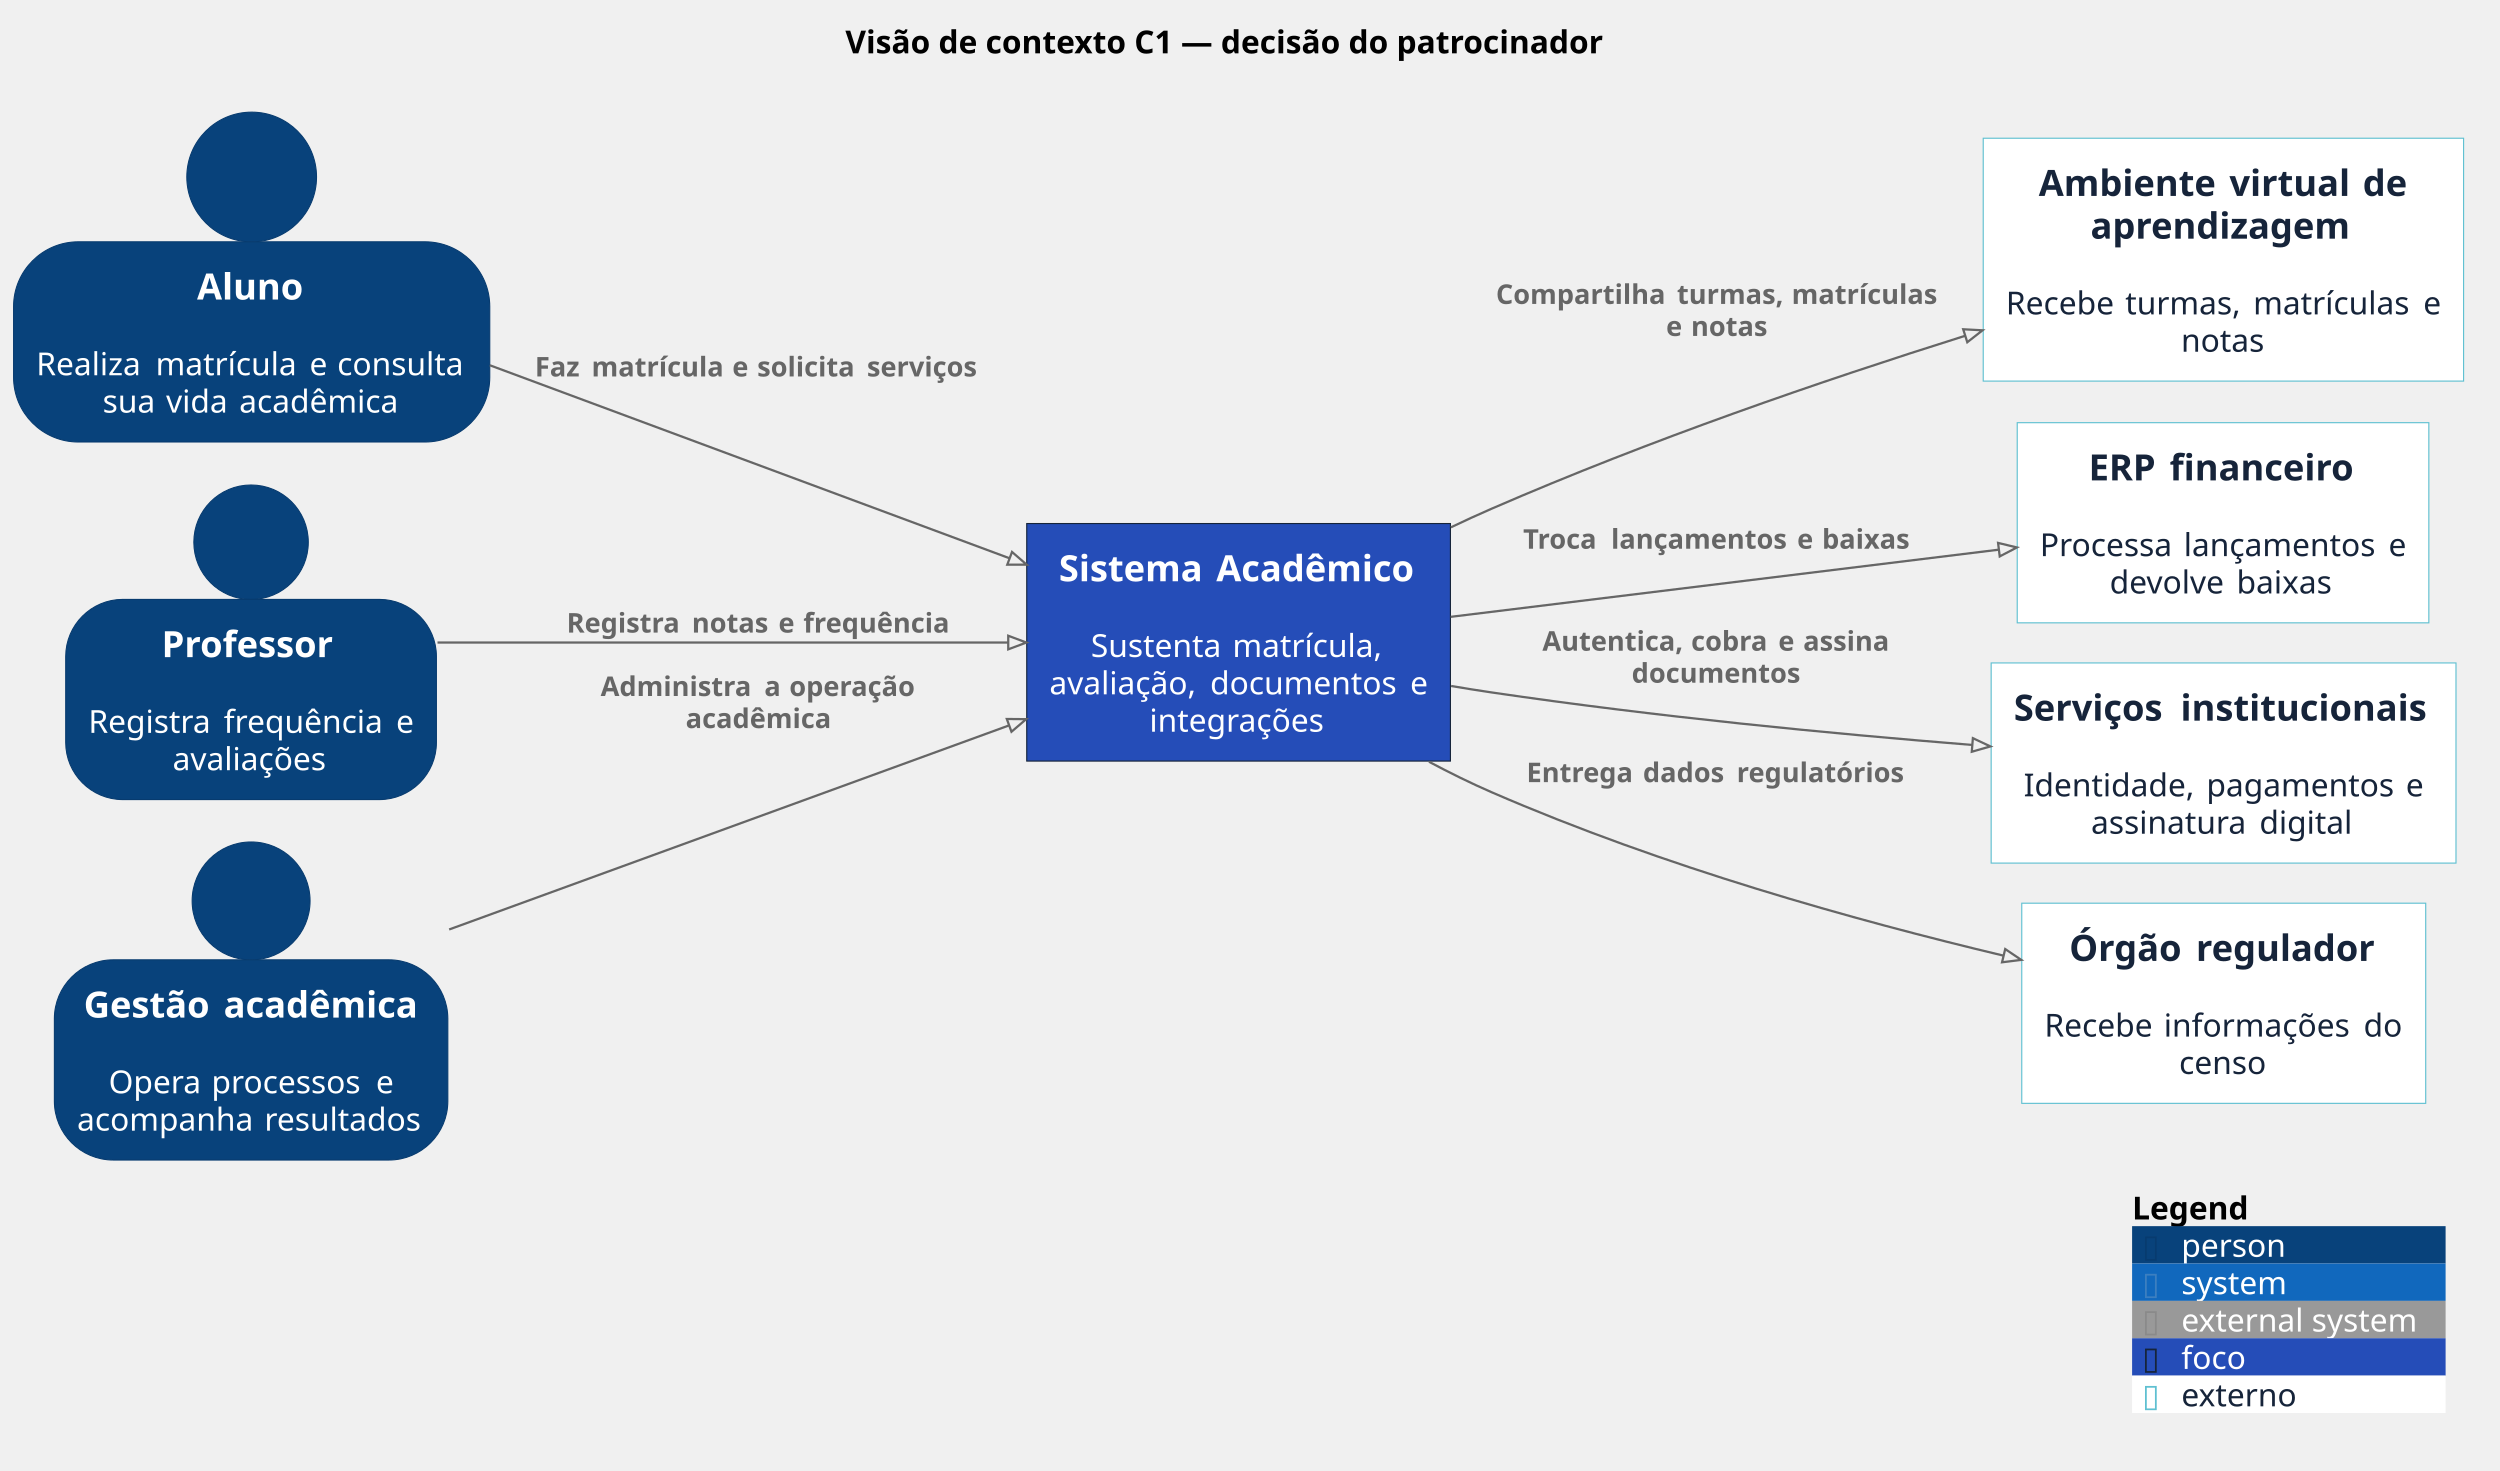
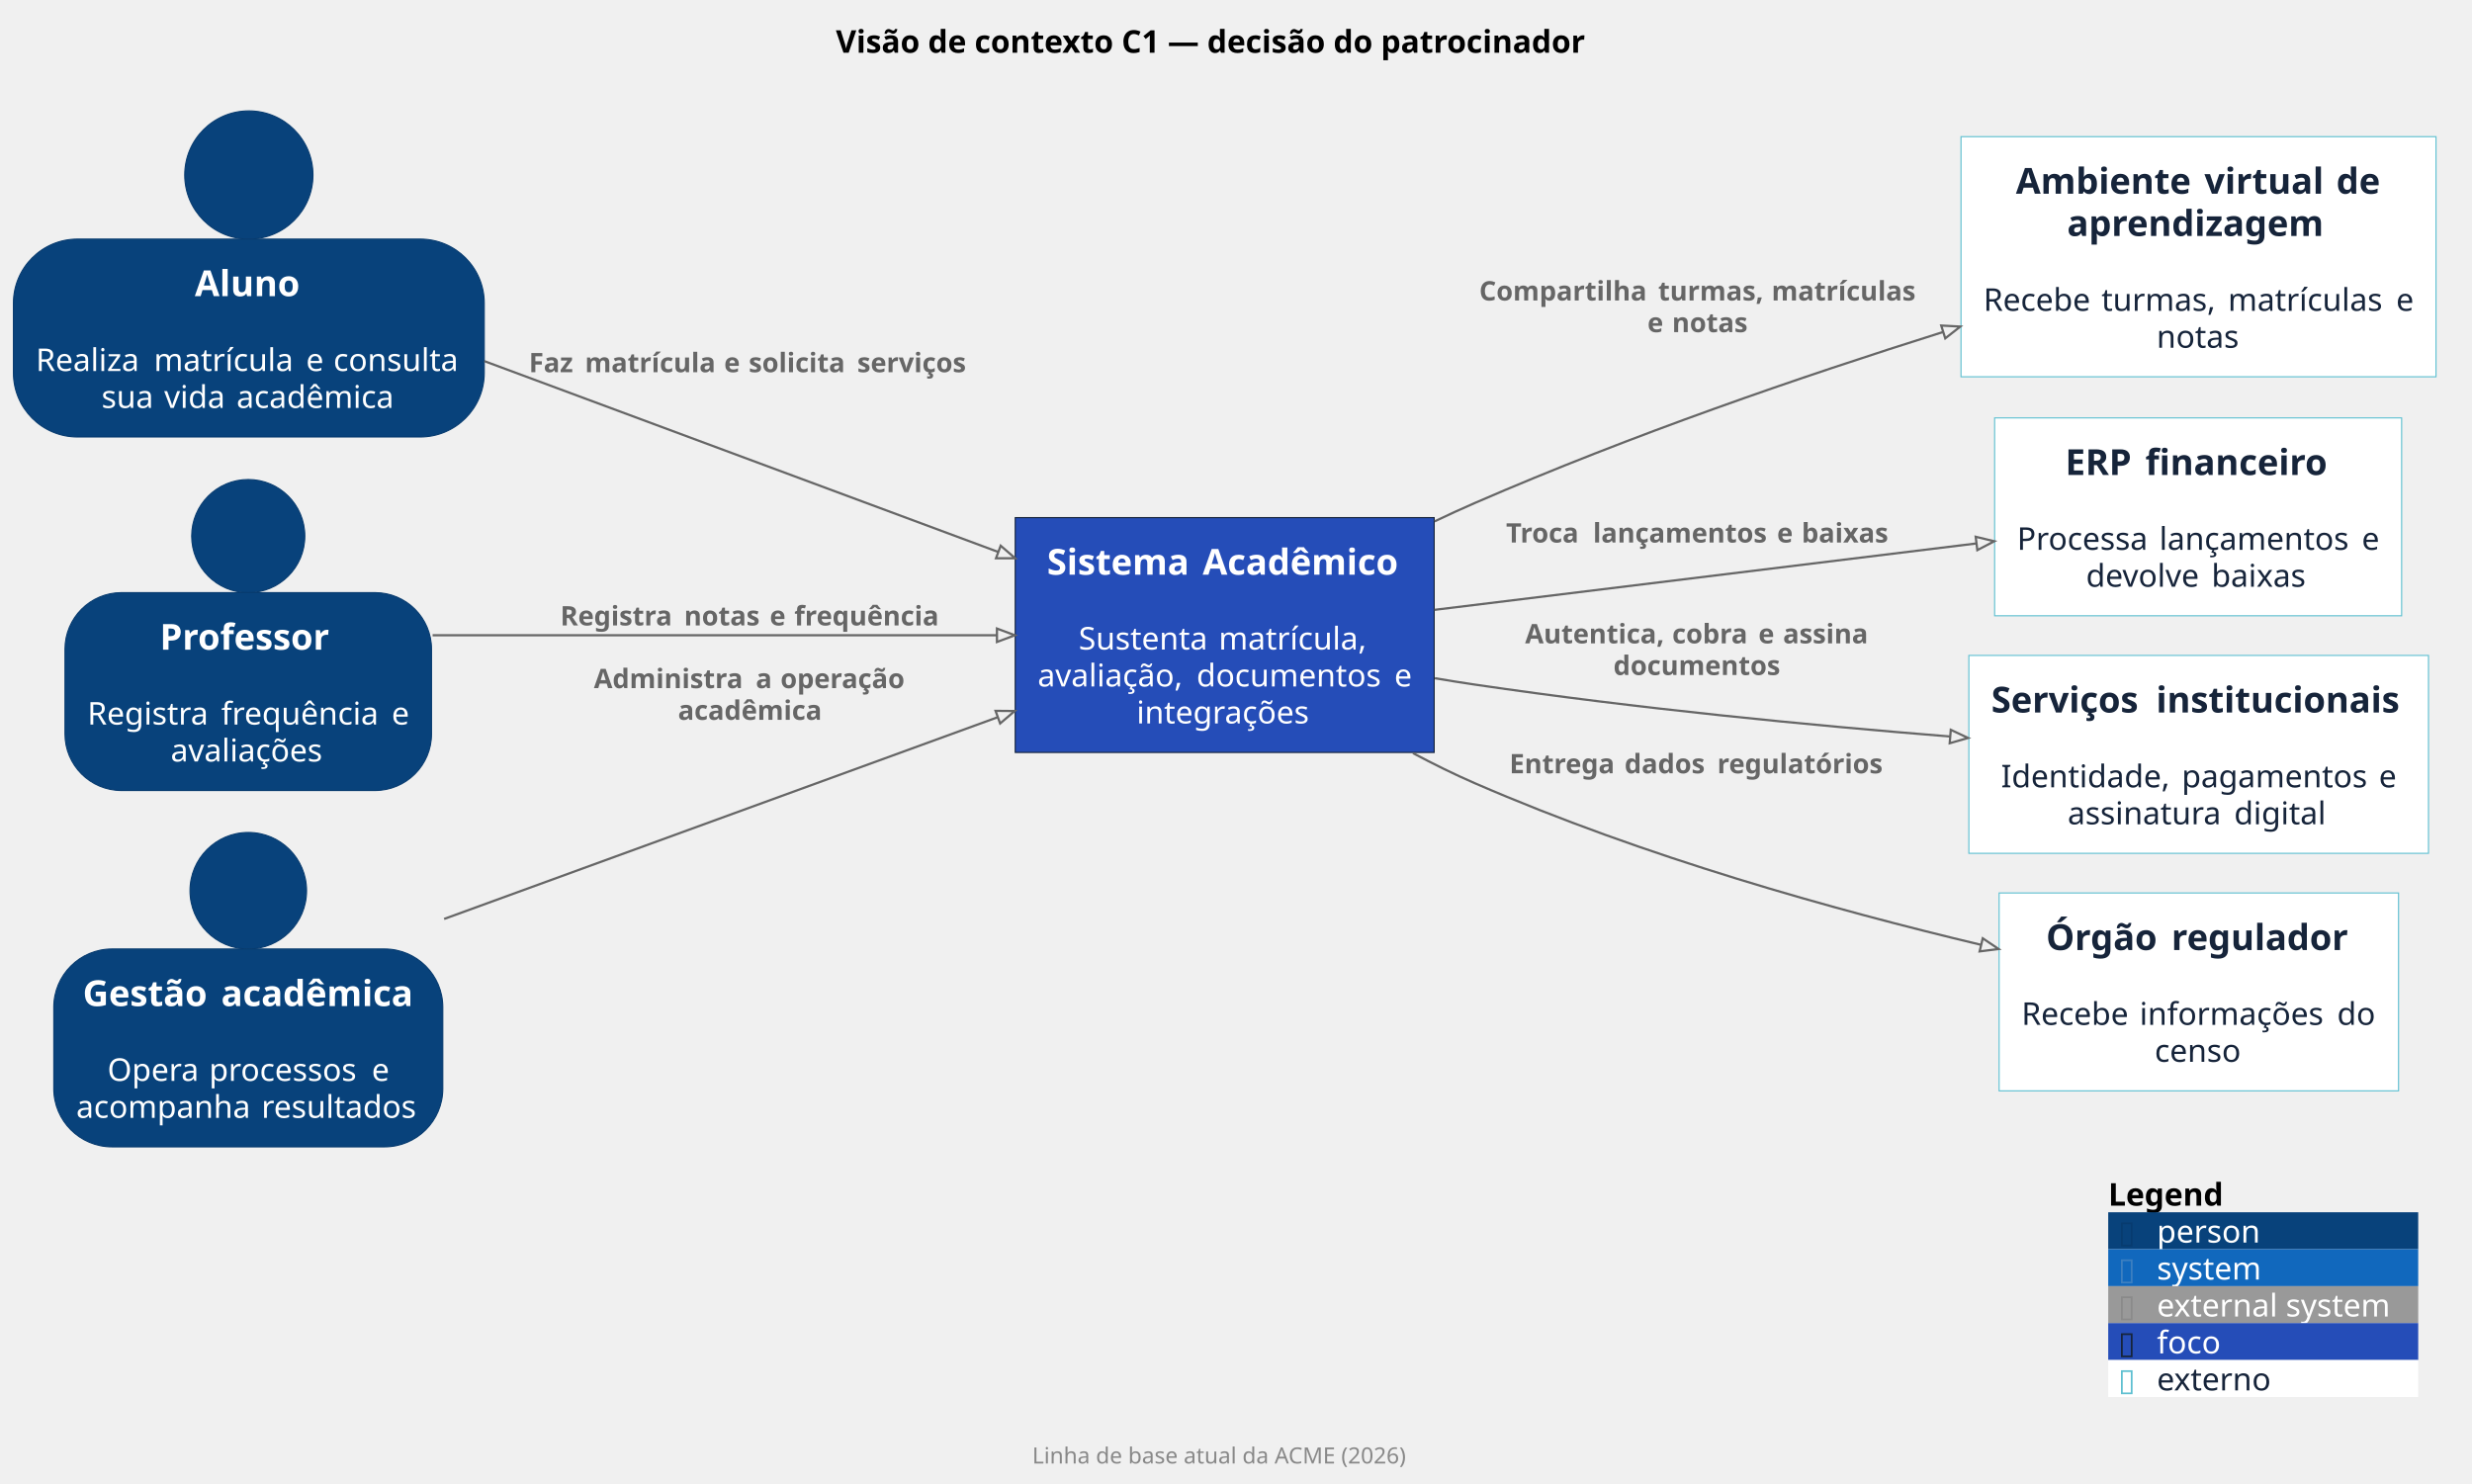
- <svg xmlns="http://www.w3.org/2000/svg" contentStyleType="text/css" data-diagram-type="DESCRIPTION" height="649px" preserveAspectRatio="none" style="width:1103px;height:649px;background:#FFFFFF;" version="1.1" viewBox="0 0 1103 649" width="1103px" zoomAndPan="magnify">
+ <svg xmlns="http://www.w3.org/2000/svg" contentStyleType="text/css" data-diagram-type="DESCRIPTION" height="662px" preserveAspectRatio="none" style="width:1103px;height:662px;background:#FFFFFF;" version="1.1" viewBox="0 0 1103 662" width="1103px" zoomAndPan="magnify">
  <defs />
  <g>
    <g class="title" data-source-line="4">
      <text fill="#000000" font-family="sans-serif" font-size="14" font-weight="700" lengthAdjust="spacing" textLength="350.048" x="372.976" y="23.535">Visão de contexto C1 — decisão do patrocinador</text>
    </g>
    <g class="entity" data-qualified-name="aluno" data-source-line="176" id="ent0001">
      <ellipse cx="111.037" cy="78.091" fill="#08427B" rx="28.603" ry="28.603" style="stroke:#073B6F;stroke-width:0.5;" />
      <rect fill="#08427B" height="88.309" rx="28.603" ry="28.603" style="stroke:#073B6F;stroke-width:0.5;" width="210.073" x="6" y="106.694" />
      <text fill="#FFFFFF" font-family="sans-serif" font-size="16" font-weight="700" lengthAdjust="spacing" textLength="48.219" x="86.927" y="132.162">Aluno</text>
      <text fill="#FFFFFF" font-family="sans-serif" font-size="14" lengthAdjust="spacing" textLength="4.43" x="108.822" y="149.072"> </text>
      <text fill="#FFFFFF" font-family="sans-serif" font-size="14" lengthAdjust="spacing" textLength="48.234" x="16" y="165.561">Realiza</text>
      <text fill="#FFFFFF" font-family="sans-serif" font-size="14" lengthAdjust="spacing" textLength="4.43" x="64.234" y="165.561"> </text>
      <text fill="#FFFFFF" font-family="sans-serif" font-size="14" lengthAdjust="spacing" textLength="63.451" x="68.664" y="165.561">matrícula</text>
      <text fill="#FFFFFF" font-family="sans-serif" font-size="14" lengthAdjust="spacing" textLength="4.43" x="132.115" y="165.561"> </text>
      <text fill="#FFFFFF" font-family="sans-serif" font-size="14" lengthAdjust="spacing" textLength="7.8" x="136.545" y="165.561">e</text>
      <text fill="#FFFFFF" font-family="sans-serif" font-size="14" lengthAdjust="spacing" textLength="4.43" x="144.345" y="165.561"> </text>
      <text fill="#FFFFFF" font-family="sans-serif" font-size="14" lengthAdjust="spacing" textLength="57.299" x="148.774" y="165.561">consulta</text>
      <text fill="#FFFFFF" font-family="sans-serif" font-size="14" lengthAdjust="spacing" textLength="23.557" x="45.278" y="182.049">sua</text>
      <text fill="#FFFFFF" font-family="sans-serif" font-size="14" lengthAdjust="spacing" textLength="4.43" x="68.835" y="182.049"> </text>
      <text fill="#FFFFFF" font-family="sans-serif" font-size="14" lengthAdjust="spacing" textLength="27.836" x="73.265" y="182.049">vida</text>
      <text fill="#FFFFFF" font-family="sans-serif" font-size="14" lengthAdjust="spacing" textLength="4.43" x="101.101" y="182.049"> </text>
      <text fill="#FFFFFF" font-family="sans-serif" font-size="14" lengthAdjust="spacing" textLength="71.265" x="105.53" y="182.049">acadêmica</text>
    </g>
    <g class="entity" data-qualified-name="professor" data-source-line="176" id="ent0002">
      <ellipse cx="110.767" cy="239.225" fill="#08427B" rx="25.236" ry="25.236" style="stroke:#073B6F;stroke-width:0.5;" />
      <rect fill="#08427B" height="88.309" rx="25.236" ry="25.236" style="stroke:#073B6F;stroke-width:0.5;" width="163.534" x="29" y="264.461" />
      <text fill="#FFFFFF" font-family="sans-serif" font-size="16" font-weight="700" lengthAdjust="spacing" textLength="78.898" x="71.318" y="289.93">Professor</text>
      <text fill="#FFFFFF" font-family="sans-serif" font-size="14" lengthAdjust="spacing" textLength="4.43" x="108.552" y="306.84"> </text>
      <text fill="#FFFFFF" font-family="sans-serif" font-size="14" lengthAdjust="spacing" textLength="55.262" x="39" y="323.328">Registra</text>
      <text fill="#FFFFFF" font-family="sans-serif" font-size="14" lengthAdjust="spacing" textLength="4.43" x="94.262" y="323.328"> </text>
      <text fill="#FFFFFF" font-family="sans-serif" font-size="14" lengthAdjust="spacing" textLength="71.613" x="98.691" y="323.328">frequência</text>
      <text fill="#FFFFFF" font-family="sans-serif" font-size="14" lengthAdjust="spacing" textLength="4.43" x="170.305" y="323.328"> </text>
      <text fill="#FFFFFF" font-family="sans-serif" font-size="14" lengthAdjust="spacing" textLength="7.8" x="174.734" y="323.328">e</text>
      <text fill="#FFFFFF" font-family="sans-serif" font-size="14" lengthAdjust="spacing" textLength="69.241" x="76.147" y="339.816">avaliações</text>
    </g>
    <g class="entity" data-qualified-name="gestao" data-source-line="176" id="ent0003">
      <ellipse cx="110.785" cy="397.487" fill="#08427B" rx="25.999" ry="25.999" style="stroke:#073B6F;stroke-width:0.5;" />
      <rect fill="#08427B" height="88.309" rx="25.999" ry="25.999" style="stroke:#073B6F;stroke-width:0.5;" width="173.569" x="24" y="423.486" />
      <text fill="#FFFFFF" font-family="sans-serif" font-size="16" font-weight="700" lengthAdjust="spacing" textLength="56.461" x="36.945" y="448.955">Gestão</text>
      <text fill="#FFFFFF" font-family="sans-serif" font-size="16" font-weight="700" lengthAdjust="spacing" textLength="5.273" x="93.406" y="448.955"> </text>
      <text fill="#FFFFFF" font-family="sans-serif" font-size="16" font-weight="700" lengthAdjust="spacing" textLength="85.945" x="98.679" y="448.955">acadêmica</text>
      <text fill="#FFFFFF" font-family="sans-serif" font-size="14" lengthAdjust="spacing" textLength="4.43" x="108.57" y="465.865"> </text>
      <text fill="#FFFFFF" font-family="sans-serif" font-size="14" lengthAdjust="spacing" textLength="40.947" x="47.921" y="482.353">Opera</text>
      <text fill="#FFFFFF" font-family="sans-serif" font-size="14" lengthAdjust="spacing" textLength="4.43" x="88.869" y="482.353"> </text>
      <text fill="#FFFFFF" font-family="sans-serif" font-size="14" lengthAdjust="spacing" textLength="68.12" x="93.298" y="482.353">processos</text>
      <text fill="#FFFFFF" font-family="sans-serif" font-size="14" lengthAdjust="spacing" textLength="4.43" x="161.418" y="482.353"> </text>
      <text fill="#FFFFFF" font-family="sans-serif" font-size="14" lengthAdjust="spacing" textLength="7.8" x="165.848" y="482.353">e</text>
      <text fill="#FFFFFF" font-family="sans-serif" font-size="14" lengthAdjust="spacing" textLength="78.224" x="34" y="498.842">acompanha</text>
      <text fill="#FFFFFF" font-family="sans-serif" font-size="14" lengthAdjust="spacing" textLength="4.43" x="112.224" y="498.842"> </text>
      <text fill="#FFFFFF" font-family="sans-serif" font-size="14" lengthAdjust="spacing" textLength="70.916" x="116.653" y="498.842">resultados</text>
    </g>
    <g class="entity" data-qualified-name="acad" data-source-line="197" id="ent0004">
      <rect fill="#254DB8" height="104.797" style="stroke:#16243A;stroke-width:0.5;" width="186.927" x="453" y="230.988" />
      <text fill="#FFFFFF" font-family="sans-serif" font-size="16" font-weight="700" lengthAdjust="spacing" textLength="64.172" x="467.174" y="256.457">Sistema</text>
      <text fill="#FFFFFF" font-family="sans-serif" font-size="16" font-weight="700" lengthAdjust="spacing" textLength="5.273" x="531.346" y="256.457"> </text>
      <text fill="#FFFFFF" font-family="sans-serif" font-size="16" font-weight="700" lengthAdjust="spacing" textLength="89.133" x="536.62" y="256.457">Acadêmico</text>
      <text fill="#FFFFFF" font-family="sans-serif" font-size="14" lengthAdjust="spacing" textLength="4.43" x="544.249" y="273.367"> </text>
      <text fill="#FFFFFF" font-family="sans-serif" font-size="14" lengthAdjust="spacing" textLength="58.058" x="481.279" y="289.856">Sustenta</text>
      <text fill="#FFFFFF" font-family="sans-serif" font-size="14" lengthAdjust="spacing" textLength="4.43" x="539.337" y="289.856"> </text>
      <text fill="#FFFFFF" font-family="sans-serif" font-size="14" lengthAdjust="spacing" textLength="67.881" x="543.767" y="289.856">matrícula,</text>
      <text fill="#FFFFFF" font-family="sans-serif" font-size="14" lengthAdjust="spacing" textLength="66.466" x="463" y="306.344">avaliação,</text>
      <text fill="#FFFFFF" font-family="sans-serif" font-size="14" lengthAdjust="spacing" textLength="4.43" x="529.466" y="306.344"> </text>
      <text fill="#FFFFFF" font-family="sans-serif" font-size="14" lengthAdjust="spacing" textLength="83.802" x="533.895" y="306.344">documentos</text>
      <text fill="#FFFFFF" font-family="sans-serif" font-size="14" lengthAdjust="spacing" textLength="4.43" x="617.697" y="306.344"> </text>
      <text fill="#FFFFFF" font-family="sans-serif" font-size="14" lengthAdjust="spacing" textLength="7.8" x="622.127" y="306.344">e</text>
      <text fill="#FFFFFF" font-family="sans-serif" font-size="14" lengthAdjust="spacing" textLength="78.668" x="507.129" y="322.832">integrações</text>
    </g>
    <g class="entity" data-qualified-name="ava" data-source-line="212" id="ent0005">
      <rect fill="#FFFFFF" height="107.152" style="stroke:#5FC0D1;stroke-width:0.5;" width="211.933" x="875" y="60.988" />
      <text fill="#16243A" font-family="sans-serif" font-size="16" font-weight="700" lengthAdjust="spacing" textLength="78.844" x="899.498" y="86.457">Ambiente</text>
      <text fill="#16243A" font-family="sans-serif" font-size="16" font-weight="700" lengthAdjust="spacing" textLength="5.273" x="978.341" y="86.457"> </text>
      <text fill="#16243A" font-family="sans-serif" font-size="16" font-weight="700" lengthAdjust="spacing" textLength="53.57" x="983.615" y="86.457">virtual</text>
      <text fill="#16243A" font-family="sans-serif" font-size="16" font-weight="700" lengthAdjust="spacing" textLength="5.273" x="1037.185" y="86.457"> </text>
      <text fill="#16243A" font-family="sans-serif" font-size="16" font-weight="700" lengthAdjust="spacing" textLength="19.977" x="1042.458" y="86.457">de</text>
      <text fill="#16243A" font-family="sans-serif" font-size="16" font-weight="700" lengthAdjust="spacing" textLength="117.273" x="922.33" y="105.301">aprendizagem</text>
      <text fill="#16243A" font-family="sans-serif" font-size="14" lengthAdjust="spacing" textLength="4.43" x="978.751" y="122.211"> </text>
      <text fill="#16243A" font-family="sans-serif" font-size="14" lengthAdjust="spacing" textLength="48.234" x="885" y="138.699">Recebe</text>
      <text fill="#16243A" font-family="sans-serif" font-size="14" lengthAdjust="spacing" textLength="4.43" x="933.234" y="138.699"> </text>
      <text fill="#16243A" font-family="sans-serif" font-size="14" lengthAdjust="spacing" textLength="52.022" x="937.664" y="138.699">turmas,</text>
      <text fill="#16243A" font-family="sans-serif" font-size="14" lengthAdjust="spacing" textLength="4.43" x="989.686" y="138.699"> </text>
      <text fill="#16243A" font-family="sans-serif" font-size="14" lengthAdjust="spacing" textLength="70.588" x="994.115" y="138.699">matrículas</text>
      <text fill="#16243A" font-family="sans-serif" font-size="14" lengthAdjust="spacing" textLength="4.43" x="1064.703" y="138.699"> </text>
      <text fill="#16243A" font-family="sans-serif" font-size="14" lengthAdjust="spacing" textLength="7.8" x="1069.133" y="138.699">e</text>
      <text fill="#16243A" font-family="sans-serif" font-size="14" lengthAdjust="spacing" textLength="37.393" x="962.27" y="155.188">notas</text>
    </g>
    <g class="entity" data-qualified-name="erp" data-source-line="212" id="ent0006">
      <rect fill="#FFFFFF" height="88.309" style="stroke:#5FC0D1;stroke-width:0.5;" width="181.602" x="890" y="186.488" />
      <text fill="#16243A" font-family="sans-serif" font-size="16" font-weight="700" lengthAdjust="spacing" textLength="30.461" x="921.512" y="211.957">ERP</text>
      <text fill="#16243A" font-family="sans-serif" font-size="16" font-weight="700" lengthAdjust="spacing" textLength="5.273" x="951.973" y="211.957"> </text>
      <text fill="#16243A" font-family="sans-serif" font-size="16" font-weight="700" lengthAdjust="spacing" textLength="82.844" x="957.246" y="211.957">financeiro</text>
      <text fill="#16243A" font-family="sans-serif" font-size="14" lengthAdjust="spacing" textLength="4.43" x="978.586" y="228.867"> </text>
      <text fill="#16243A" font-family="sans-serif" font-size="14" lengthAdjust="spacing" textLength="59.042" x="900" y="245.356">Processa</text>
      <text fill="#16243A" font-family="sans-serif" font-size="14" lengthAdjust="spacing" textLength="4.43" x="959.042" y="245.356"> </text>
      <text fill="#16243A" font-family="sans-serif" font-size="14" lengthAdjust="spacing" textLength="85.9" x="963.472" y="245.356">lançamentos</text>
      <text fill="#16243A" font-family="sans-serif" font-size="14" lengthAdjust="spacing" textLength="4.43" x="1049.372" y="245.356"> </text>
      <text fill="#16243A" font-family="sans-serif" font-size="14" lengthAdjust="spacing" textLength="7.8" x="1053.802" y="245.356">e</text>
      <text fill="#16243A" font-family="sans-serif" font-size="14" lengthAdjust="spacing" textLength="51.55" x="930.789" y="261.844">devolve</text>
      <text fill="#16243A" font-family="sans-serif" font-size="14" lengthAdjust="spacing" textLength="4.43" x="982.339" y="261.844"> </text>
      <text fill="#16243A" font-family="sans-serif" font-size="14" lengthAdjust="spacing" textLength="44.044" x="986.769" y="261.844">baixas</text>
    </g>
    <g class="entity" data-qualified-name="servicos" data-source-line="212" id="ent0007">
      <rect fill="#FFFFFF" height="88.309" style="stroke:#5FC0D1;stroke-width:0.5;" width="205.078" x="878.5" y="292.488" />
      <text fill="#16243A" font-family="sans-serif" font-size="16" font-weight="700" lengthAdjust="spacing" textLength="68.266" x="888.5" y="317.957">Serviços</text>
      <text fill="#16243A" font-family="sans-serif" font-size="16" font-weight="700" lengthAdjust="spacing" textLength="5.273" x="956.766" y="317.957"> </text>
      <text fill="#16243A" font-family="sans-serif" font-size="16" font-weight="700" lengthAdjust="spacing" textLength="111.539" x="962.039" y="317.957">institucionais</text>
      <text fill="#16243A" font-family="sans-serif" font-size="14" lengthAdjust="spacing" textLength="4.43" x="978.824" y="334.867"> </text>
      <text fill="#16243A" font-family="sans-serif" font-size="14" lengthAdjust="spacing" textLength="76.2" x="892.842" y="351.356">Identidade,</text>
      <text fill="#16243A" font-family="sans-serif" font-size="14" lengthAdjust="spacing" textLength="4.43" x="969.042" y="351.356"> </text>
      <text fill="#16243A" font-family="sans-serif" font-size="14" lengthAdjust="spacing" textLength="83.535" x="973.472" y="351.356">pagamentos</text>
      <text fill="#16243A" font-family="sans-serif" font-size="14" lengthAdjust="spacing" textLength="4.43" x="1057.007" y="351.356"> </text>
      <text fill="#16243A" font-family="sans-serif" font-size="14" lengthAdjust="spacing" textLength="7.8" x="1061.437" y="351.356">e</text>
      <text fill="#16243A" font-family="sans-serif" font-size="14" lengthAdjust="spacing" textLength="69.856" x="922.571" y="367.844">assinatura</text>
      <text fill="#16243A" font-family="sans-serif" font-size="14" lengthAdjust="spacing" textLength="4.43" x="992.428" y="367.844"> </text>
      <text fill="#16243A" font-family="sans-serif" font-size="14" lengthAdjust="spacing" textLength="42.649" x="996.857" y="367.844">digital</text>
    </g>
    <g class="entity" data-qualified-name="regulador" data-source-line="212" id="ent0008">
      <rect fill="#FFFFFF" height="88.309" style="stroke:#5FC0D1;stroke-width:0.5;" width="178.225" x="892" y="398.488" />
      <text fill="#16243A" font-family="sans-serif" font-size="16" font-weight="700" lengthAdjust="spacing" textLength="50.625" x="912.956" y="423.957">Órgão</text>
      <text fill="#16243A" font-family="sans-serif" font-size="16" font-weight="700" lengthAdjust="spacing" textLength="5.273" x="963.581" y="423.957"> </text>
      <text fill="#16243A" font-family="sans-serif" font-size="16" font-weight="700" lengthAdjust="spacing" textLength="80.414" x="968.855" y="423.957">regulador</text>
      <text fill="#16243A" font-family="sans-serif" font-size="14" lengthAdjust="spacing" textLength="4.43" x="978.898" y="440.867"> </text>
      <text fill="#16243A" font-family="sans-serif" font-size="14" lengthAdjust="spacing" textLength="48.234" x="902" y="457.356">Recebe</text>
      <text fill="#16243A" font-family="sans-serif" font-size="14" lengthAdjust="spacing" textLength="4.43" x="950.234" y="457.356"> </text>
      <text fill="#16243A" font-family="sans-serif" font-size="14" lengthAdjust="spacing" textLength="83.72" x="954.664" y="457.356">informações</text>
      <text fill="#16243A" font-family="sans-serif" font-size="14" lengthAdjust="spacing" textLength="4.43" x="1038.384" y="457.356"> </text>
      <text fill="#16243A" font-family="sans-serif" font-size="14" lengthAdjust="spacing" textLength="17.411" x="1042.813" y="457.356">do</text>
      <text fill="#16243A" font-family="sans-serif" font-size="14" lengthAdjust="spacing" textLength="39.395" x="961.415" y="473.844">censo</text>
    </g>
    <g class="link" data-entity-1="ent0001" data-entity-2="ent0004" data-link-type="dependency" id="lnk9">
      <polygon fill="none" points="452.952,249.116,446.497,243.519,444.408,249.143,452.952,249.116" style="stroke:#666666;stroke-width:1;stroke-linejoin:miter;stroke-miterlimit:10;" />
      <path d="M216.11,161.154 C288.256,187.949 375.959,220.522 445.453,246.331" fill="none" style="stroke:#666666;stroke-width:1;" />
      <text fill="#666666" font-family="sans-serif" font-size="12" font-weight="700" lengthAdjust="spacing" textLength="21.035" x="236" y="166.09">Faz</text>
      <text fill="#666666" font-family="sans-serif" font-size="12" font-weight="700" lengthAdjust="spacing" textLength="3.955" x="257.035" y="166.09"> </text>
      <text fill="#666666" font-family="sans-serif" font-size="12" font-weight="700" lengthAdjust="spacing" textLength="58.137" x="260.99" y="166.09">matrícula</text>
      <text fill="#666666" font-family="sans-serif" font-size="12" font-weight="700" lengthAdjust="spacing" textLength="3.955" x="319.127" y="166.09"> </text>
      <text fill="#666666" font-family="sans-serif" font-size="12" font-weight="700" lengthAdjust="spacing" textLength="7.031" x="323.082" y="166.09">e</text>
      <text fill="#666666" font-family="sans-serif" font-size="12" font-weight="700" lengthAdjust="spacing" textLength="3.955" x="330.113" y="166.09"> </text>
      <text fill="#666666" font-family="sans-serif" font-size="12" font-weight="700" lengthAdjust="spacing" textLength="44.461" x="334.068" y="166.09">solicita</text>
      <text fill="#666666" font-family="sans-serif" font-size="12" font-weight="700" lengthAdjust="spacing" textLength="3.955" x="378.529" y="166.09"> </text>
      <text fill="#666666" font-family="sans-serif" font-size="12" font-weight="700" lengthAdjust="spacing" textLength="51.129" x="382.484" y="166.09">serviços</text>
    </g>
    <g class="link" data-entity-1="ent0002" data-entity-2="ent0004" data-link-type="dependency" id="lnk10">
      <polygon fill="none" points="452.837,283.488,444.837,280.488,444.837,286.488,452.837,283.488" style="stroke:#666666;stroke-width:1;stroke-linejoin:miter;stroke-miterlimit:10;" />
      <path d="M193.03,283.488 C266.793,283.488 367.646,283.488 444.837,283.488" fill="none" style="stroke:#666666;stroke-width:1;" />
      <text fill="#666666" font-family="sans-serif" font-size="12" font-weight="700" lengthAdjust="spacing" textLength="51.287" x="250" y="279.09">Registra</text>
      <text fill="#666666" font-family="sans-serif" font-size="12" font-weight="700" lengthAdjust="spacing" textLength="3.955" x="301.287" y="279.09"> </text>
      <text fill="#666666" font-family="sans-serif" font-size="12" font-weight="700" lengthAdjust="spacing" textLength="34.248" x="305.242" y="279.09">notas</text>
      <text fill="#666666" font-family="sans-serif" font-size="12" font-weight="700" lengthAdjust="spacing" textLength="3.955" x="339.49" y="279.09"> </text>
      <text fill="#666666" font-family="sans-serif" font-size="12" font-weight="700" lengthAdjust="spacing" textLength="7.031" x="343.445" y="279.09">e</text>
      <text fill="#666666" font-family="sans-serif" font-size="12" font-weight="700" lengthAdjust="spacing" textLength="3.955" x="350.477" y="279.09"> </text>
      <text fill="#666666" font-family="sans-serif" font-size="12" font-weight="700" lengthAdjust="spacing" textLength="65.549" x="354.432" y="279.09">frequência</text>
    </g>
    <g class="link" data-entity-1="ent0003" data-entity-2="ent0004" data-link-type="dependency" id="lnk11">
      <polygon fill="none" points="452.751,317.293,444.207,317.214,446.262,322.851,452.751,317.293" style="stroke:#666666;stroke-width:1;stroke-linejoin:miter;stroke-miterlimit:10;" />
      <path d="M198.164,410.084 C271.745,383.265 369.821,347.519 445.234,320.033" fill="none" style="stroke:#666666;stroke-width:1;" />
      <text fill="#666666" font-family="sans-serif" font-size="12" font-weight="700" lengthAdjust="spacing" textLength="68.268" x="265" y="307.09">Administra</text>
      <text fill="#666666" font-family="sans-serif" font-size="12" font-weight="700" lengthAdjust="spacing" textLength="3.955" x="333.268" y="307.09"> </text>
      <text fill="#666666" font-family="sans-serif" font-size="12" font-weight="700" lengthAdjust="spacing" textLength="7.055" x="337.223" y="307.09">a</text>
      <text fill="#666666" font-family="sans-serif" font-size="12" font-weight="700" lengthAdjust="spacing" textLength="3.955" x="344.277" y="307.09"> </text>
      <text fill="#666666" font-family="sans-serif" font-size="12" font-weight="700" lengthAdjust="spacing" textLength="56.262" x="348.232" y="307.09">operação</text>
      <text fill="#666666" font-family="sans-serif" font-size="12" font-weight="700" lengthAdjust="spacing" textLength="64.459" x="302.518" y="321.223">acadêmica</text>
    </g>
    <g class="link" data-entity-1="ent0004" data-entity-2="ent0005" data-link-type="dependency" id="lnk12">
      <polygon fill="none" points="874.697,145.731,866.165,145.273,867.967,150.995,874.697,145.731" style="stroke:#666666;stroke-width:1;stroke-linejoin:miter;stroke-miterlimit:10;" />
      <path d="M640.117,232.661 C646.12,229.795 652.116,227.044 658,224.488 C728.709,193.772 803.373,168.19 867.066,148.134" fill="none" style="stroke:#666666;stroke-width:1;" />
      <text fill="#666666" font-family="sans-serif" font-size="12" font-weight="700" lengthAdjust="spacing" textLength="75.914" x="660" y="134.09">Compartilha</text>
      <text fill="#666666" font-family="sans-serif" font-size="12" font-weight="700" lengthAdjust="spacing" textLength="3.955" x="735.914" y="134.09"> </text>
      <text fill="#666666" font-family="sans-serif" font-size="12" font-weight="700" lengthAdjust="spacing" textLength="46.641" x="739.869" y="134.09">turmas,</text>
      <text fill="#666666" font-family="sans-serif" font-size="12" font-weight="700" lengthAdjust="spacing" textLength="3.955" x="786.51" y="134.09"> </text>
      <text fill="#666666" font-family="sans-serif" font-size="12" font-weight="700" lengthAdjust="spacing" textLength="64.922" x="790.465" y="134.09">matrículas</text>
      <text fill="#666666" font-family="sans-serif" font-size="12" font-weight="700" lengthAdjust="spacing" textLength="7.031" x="735.076" y="148.223">e</text>
      <text fill="#666666" font-family="sans-serif" font-size="12" font-weight="700" lengthAdjust="spacing" textLength="3.955" x="742.107" y="148.223"> </text>
      <text fill="#666666" font-family="sans-serif" font-size="12" font-weight="700" lengthAdjust="spacing" textLength="34.248" x="746.062" y="148.223">notas</text>
    </g>
    <g class="link" data-entity-1="ent0004" data-entity-2="ent0006" data-link-type="dependency" id="lnk13">
      <polygon fill="none" points="889.854,241.535,881.548,239.53,882.278,245.486,889.854,241.535" style="stroke:#666666;stroke-width:1;stroke-linejoin:miter;stroke-miterlimit:10;" />
      <path d="M640.017,272.151 C713.841,263.104 808.719,251.478 881.913,242.508" fill="none" style="stroke:#666666;stroke-width:1;" />
      <text fill="#666666" font-family="sans-serif" font-size="12" font-weight="700" lengthAdjust="spacing" textLength="34.84" x="672" y="242.09">Troca</text>
      <text fill="#666666" font-family="sans-serif" font-size="12" font-weight="700" lengthAdjust="spacing" textLength="3.955" x="706.84" y="242.09"> </text>
      <text fill="#666666" font-family="sans-serif" font-size="12" font-weight="700" lengthAdjust="spacing" textLength="78.141" x="710.795" y="242.09">lançamentos</text>
      <text fill="#666666" font-family="sans-serif" font-size="12" font-weight="700" lengthAdjust="spacing" textLength="3.955" x="788.936" y="242.09"> </text>
      <text fill="#666666" font-family="sans-serif" font-size="12" font-weight="700" lengthAdjust="spacing" textLength="7.031" x="792.891" y="242.09">e</text>
      <text fill="#666666" font-family="sans-serif" font-size="12" font-weight="700" lengthAdjust="spacing" textLength="3.955" x="799.922" y="242.09"> </text>
      <text fill="#666666" font-family="sans-serif" font-size="12" font-weight="700" lengthAdjust="spacing" textLength="39.838" x="803.877" y="242.09">baixas</text>
    </g>
    <g class="link" data-entity-1="ent0004" data-entity-2="ent0007" data-link-type="dependency" id="lnk14">
      <polygon fill="none" points="878.166,329.319,870.433,325.685,869.951,331.666,878.166,329.319" style="stroke:#666666;stroke-width:1;stroke-linejoin:miter;stroke-miterlimit:10;" />
      <path d="M640.23,302.653 C646.232,303.676 652.194,304.633 658,305.488 C731.341,316.292 806.685,323.553 870.192,328.675" fill="none" style="stroke:#666666;stroke-width:1;" />
      <text fill="#666666" font-family="sans-serif" font-size="12" font-weight="700" lengthAdjust="spacing" textLength="61.664" x="680.5" y="287.09">Autentica,</text>
      <text fill="#666666" font-family="sans-serif" font-size="12" font-weight="700" lengthAdjust="spacing" textLength="3.955" x="742.164" y="287.09"> </text>
      <text fill="#666666" font-family="sans-serif" font-size="12" font-weight="700" lengthAdjust="spacing" textLength="34.512" x="746.119" y="287.09">cobra</text>
      <text fill="#666666" font-family="sans-serif" font-size="12" font-weight="700" lengthAdjust="spacing" textLength="3.955" x="780.631" y="287.09"> </text>
      <text fill="#666666" font-family="sans-serif" font-size="12" font-weight="700" lengthAdjust="spacing" textLength="7.031" x="784.586" y="287.09">e</text>
      <text fill="#666666" font-family="sans-serif" font-size="12" font-weight="700" lengthAdjust="spacing" textLength="3.955" x="791.617" y="287.09"> </text>
      <text fill="#666666" font-family="sans-serif" font-size="12" font-weight="700" lengthAdjust="spacing" textLength="39.463" x="795.572" y="287.09">assina</text>
      <text fill="#666666" font-family="sans-serif" font-size="12" font-weight="700" lengthAdjust="spacing" textLength="75.744" x="719.895" y="301.223">documentos</text>
    </g>
    <g class="link" data-entity-1="ent0004" data-entity-2="ent0008" data-link-type="dependency" id="lnk15">
      <polygon fill="none" points="891.781,423.503,884.696,418.728,883.303,424.564,891.781,423.503" style="stroke:#666666;stroke-width:1;stroke-linejoin:miter;stroke-miterlimit:10;" />
      <path d="M630.468,336.086 C639.591,340.948 648.88,345.526 658,349.488 C734.319,382.64 818.066,405.917 883.999,421.646" fill="none" style="stroke:#666666;stroke-width:1;" />
      <text fill="#666666" font-family="sans-serif" font-size="12" font-weight="700" lengthAdjust="spacing" textLength="47.408" x="673.5" y="345.09">Entrega</text>
      <text fill="#666666" font-family="sans-serif" font-size="12" font-weight="700" lengthAdjust="spacing" textLength="3.955" x="720.908" y="345.09"> </text>
      <text fill="#666666" font-family="sans-serif" font-size="12" font-weight="700" lengthAdjust="spacing" textLength="37.406" x="724.863" y="345.09">dados</text>
      <text fill="#666666" font-family="sans-serif" font-size="12" font-weight="700" lengthAdjust="spacing" textLength="3.955" x="762.269" y="345.09"> </text>
      <text fill="#666666" font-family="sans-serif" font-size="12" font-weight="700" lengthAdjust="spacing" textLength="75.574" x="766.225" y="345.09">regulatórios</text>
    </g>
    <g class="legend" data-source-line="1576">
      <rect fill="none" height="16.488" style="stroke:none;stroke-width:1;" width="138.318" x="940.682" y="524.488" />
      <text fill="#000000" font-family="sans-serif" font-size="14" font-weight="700" lengthAdjust="spacing" textLength="52.254" x="940.682" y="538.023">Legend</text>
      <text fill="#FFFFFF" font-family="sans-serif" font-size="14" lengthAdjust="spacing" textLength="4.43" x="997.55" y="538.023"> </text>
      <rect fill="#08427B" height="16.488" style="stroke:none;stroke-width:1;" width="138.318" x="940.682" y="540.977" />
      <text fill="#073B6F" font-family="sans-serif" font-size="14" lengthAdjust="spacing" textLength="8.429" x="945.111" y="554.512">▯</text>
      <text fill="#FFFFFF" font-family="sans-serif" font-size="14" lengthAdjust="spacing" textLength="4.43" x="953.54" y="554.512"> </text>
      <text fill="#FFFFFF" font-family="sans-serif" font-size="14" lengthAdjust="spacing" textLength="46.765" x="962.399" y="554.512">person</text>
      <text fill="#FFFFFF" font-family="sans-serif" font-size="14" lengthAdjust="spacing" textLength="4.43" x="1013.594" y="554.512"> </text>
      <rect fill="#1168BD" height="16.488" style="stroke:none;stroke-width:1;" width="138.318" x="940.682" y="557.465" />
      <text fill="#3C7FC0" font-family="sans-serif" font-size="14" lengthAdjust="spacing" textLength="8.429" x="945.111" y="571">▯</text>
      <text fill="#FFFFFF" font-family="sans-serif" font-size="14" lengthAdjust="spacing" textLength="4.43" x="953.54" y="571"> </text>
      <text fill="#FFFFFF" font-family="sans-serif" font-size="14" lengthAdjust="spacing" textLength="47.694" x="962.399" y="571">system</text>
      <text fill="#FFFFFF" font-family="sans-serif" font-size="14" lengthAdjust="spacing" textLength="4.43" x="1014.523" y="571"> </text>
      <rect fill="#999999" height="16.488" style="stroke:none;stroke-width:1;" width="138.318" x="940.682" y="573.953" />
      <text fill="#8A8A8A" font-family="sans-serif" font-size="14" lengthAdjust="spacing" textLength="8.429" x="945.111" y="587.488">▯</text>
      <text fill="#FFFFFF" font-family="sans-serif" font-size="14" lengthAdjust="spacing" textLength="4.43" x="953.54" y="587.488"> </text>
      <text fill="#FFFFFF" font-family="sans-serif" font-size="14" lengthAdjust="spacing" textLength="107.741" x="962.399" y="587.488">external system</text>
      <text fill="#FFFFFF" font-family="sans-serif" font-size="14" lengthAdjust="spacing" textLength="4.43" x="1074.57" y="587.488"> </text>
      <rect fill="#254DB8" height="16.488" style="stroke:none;stroke-width:1;" width="138.318" x="940.682" y="590.441" />
      <text fill="#16243A" font-family="sans-serif" font-size="14" lengthAdjust="spacing" textLength="8.429" x="945.111" y="603.977">▯</text>
      <text fill="#FFFFFF" font-family="sans-serif" font-size="14" lengthAdjust="spacing" textLength="4.43" x="953.54" y="603.977"> </text>
      <text fill="#FFFFFF" font-family="sans-serif" font-size="14" lengthAdjust="spacing" textLength="29.518" x="962.399" y="603.977">foco</text>
      <text fill="#FFFFFF" font-family="sans-serif" font-size="14" lengthAdjust="spacing" textLength="4.43" x="996.347" y="603.977"> </text>
      <rect fill="#FFFFFF" height="16.488" style="stroke:none;stroke-width:1;" width="138.318" x="940.682" y="606.93" />
      <text fill="#5FC0D1" font-family="sans-serif" font-size="14" lengthAdjust="spacing" textLength="8.429" x="945.111" y="620.465">▯</text>
      <text fill="#FFFFFF" font-family="sans-serif" font-size="14" lengthAdjust="spacing" textLength="4.43" x="953.54" y="620.465"> </text>
      <text fill="#16243A" font-family="sans-serif" font-size="14" lengthAdjust="spacing" textLength="52.438" x="962.399" y="620.465">externo</text>
      <text fill="#FFFFFF" font-family="sans-serif" font-size="14" lengthAdjust="spacing" textLength="4.43" x="1019.268" y="620.465"> </text>
      <line style="stroke:none;stroke-width:1;" x1="940.682" x2="1079" y1="524.488" y2="524.488" />
      <line style="stroke:none;stroke-width:1;" x1="940.682" x2="1079" y1="540.977" y2="540.977" />
      <line style="stroke:none;stroke-width:1;" x1="940.682" x2="1079" y1="557.465" y2="557.465" />
      <line style="stroke:none;stroke-width:1;" x1="940.682" x2="1079" y1="573.953" y2="573.953" />
      <line style="stroke:none;stroke-width:1;" x1="940.682" x2="1079" y1="590.441" y2="590.441" />
      <line style="stroke:none;stroke-width:1;" x1="940.682" x2="1079" y1="606.93" y2="606.93" />
      <line style="stroke:none;stroke-width:1;" x1="940.682" x2="1079" y1="623.418" y2="623.418" />
      <line style="stroke:none;stroke-width:1;" x1="940.682" x2="940.682" y1="524.488" y2="623.418" />
      <line style="stroke:none;stroke-width:1;" x1="1079" x2="1079" y1="524.488" y2="623.418" />
    </g>
+     <g class="footer" data-source-line="5">
+       <text fill="#888888" font-family="sans-serif" font-size="10" lengthAdjust="spacing" textLength="174.839" x="460.581" y="653.086">Linha de base atual da ACME (2026)</text>
+     </g>
  </g>
</svg>
